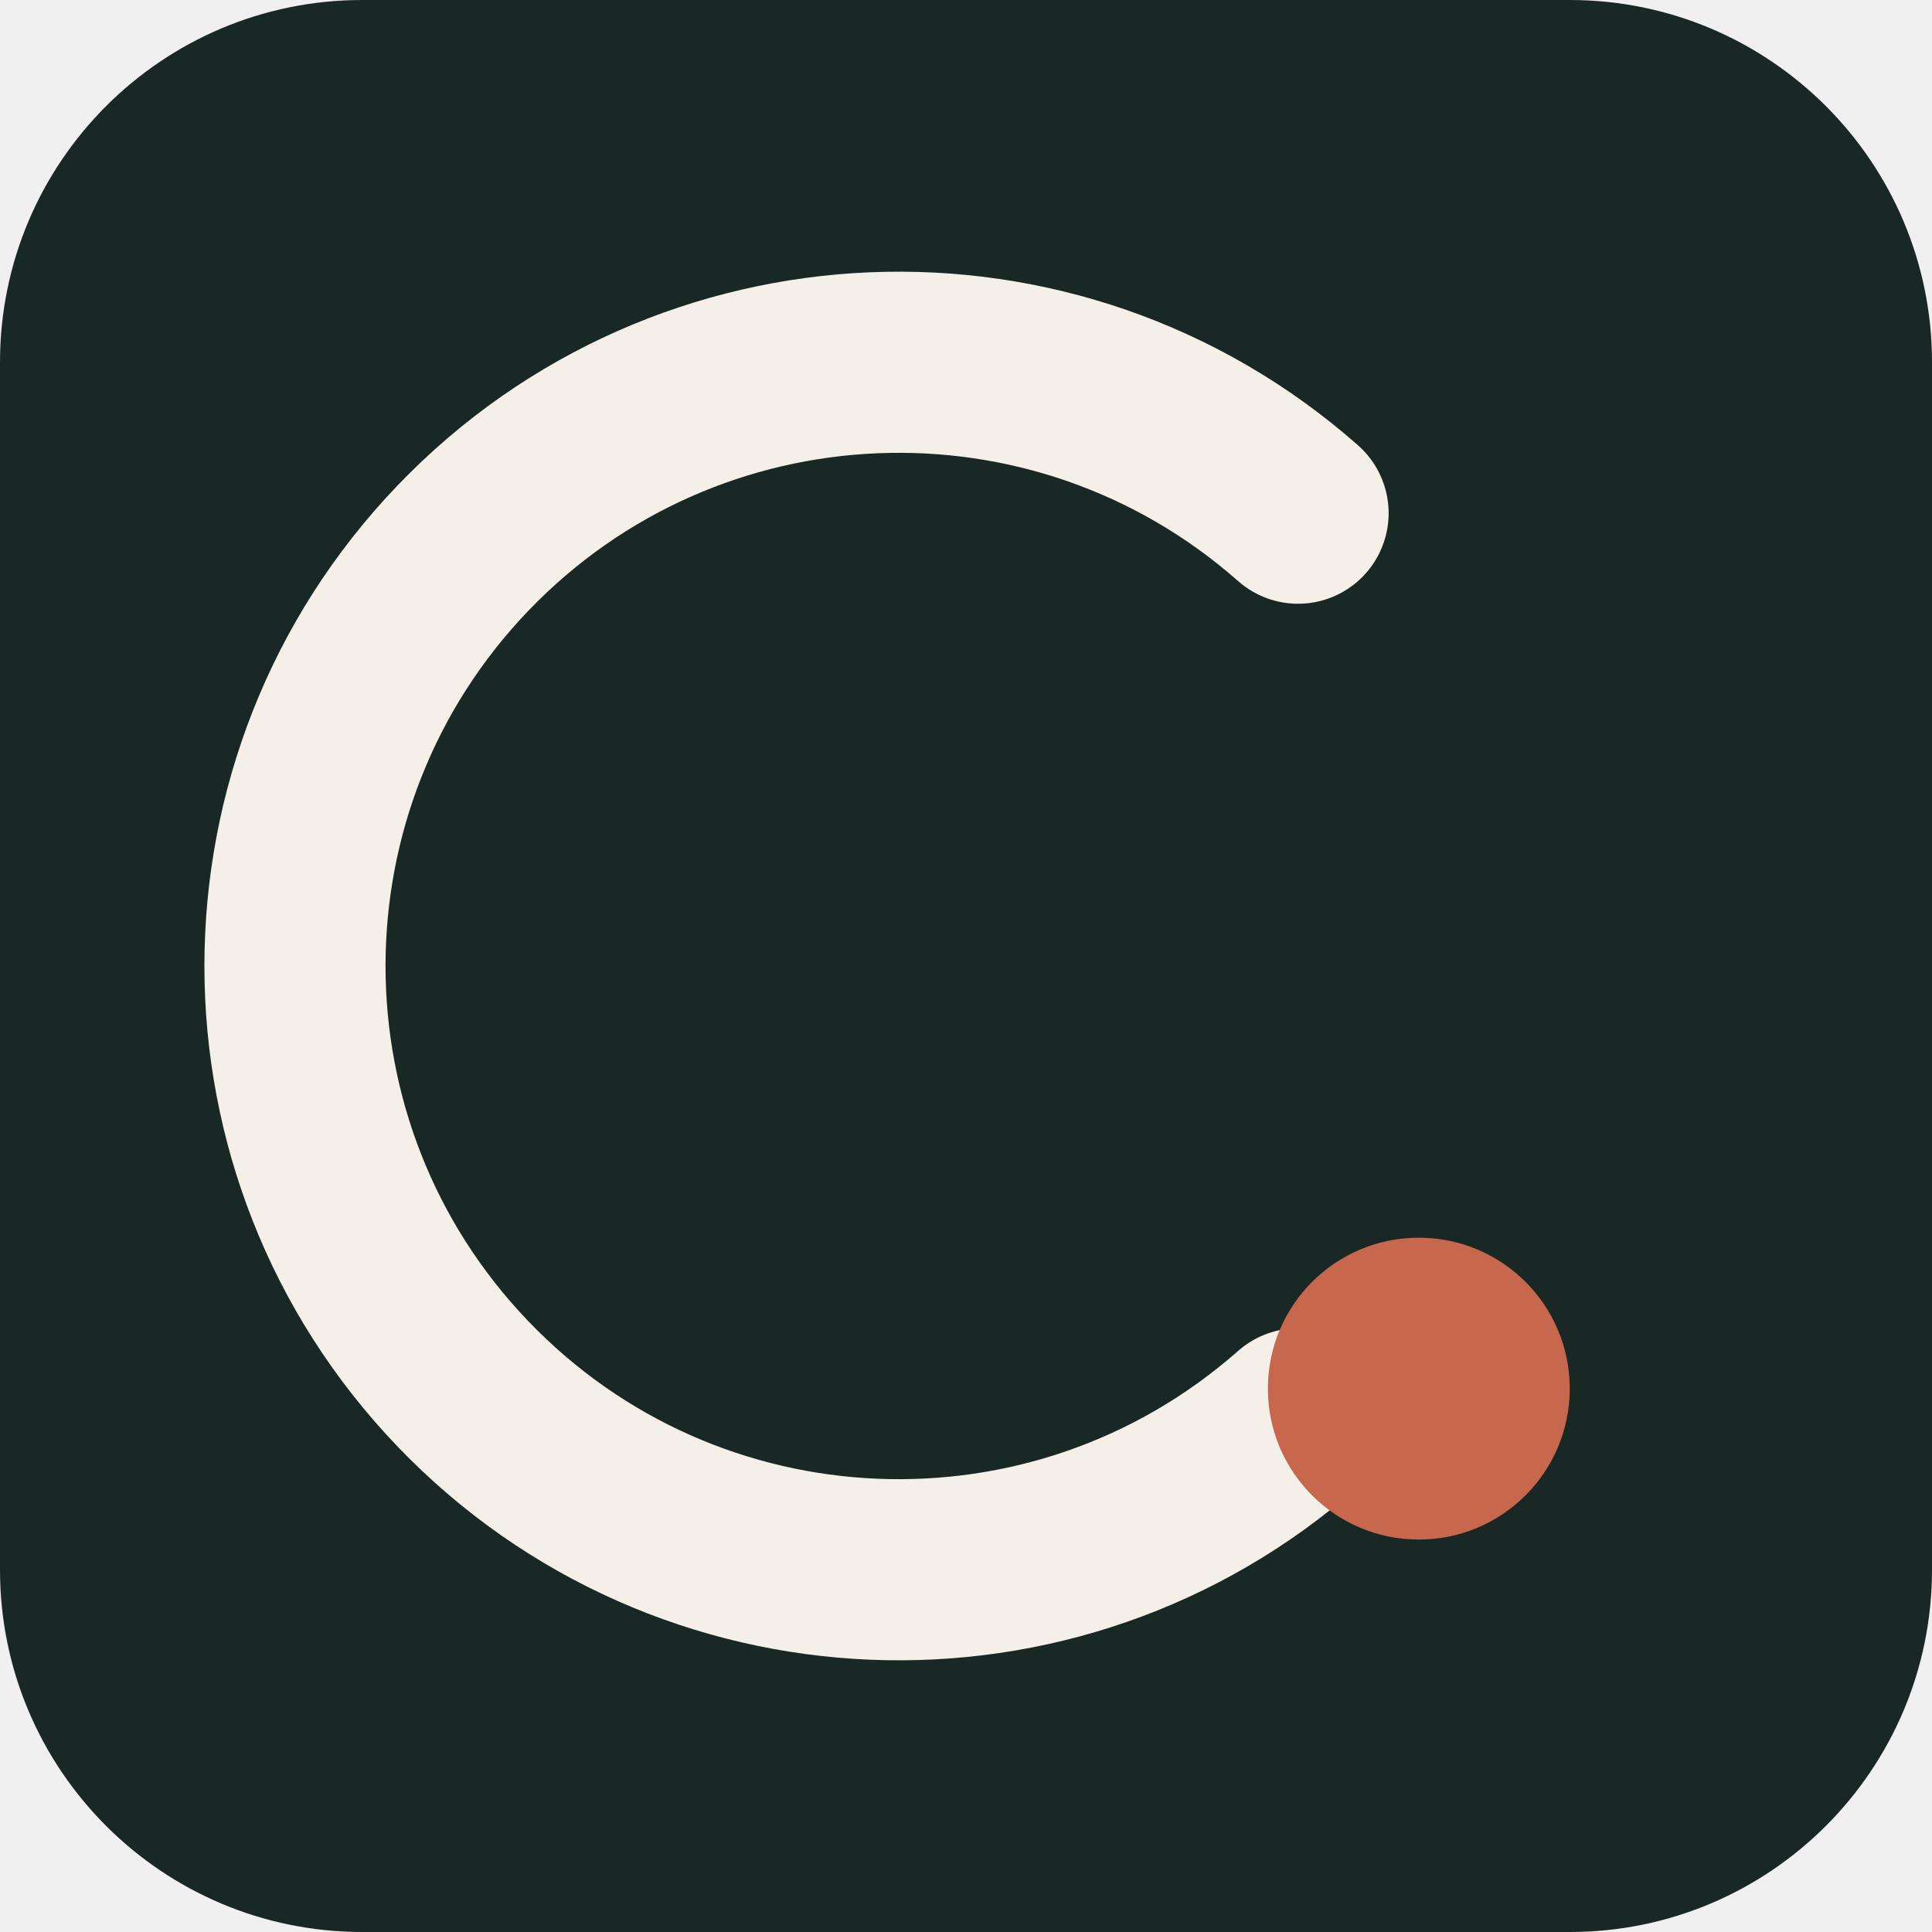
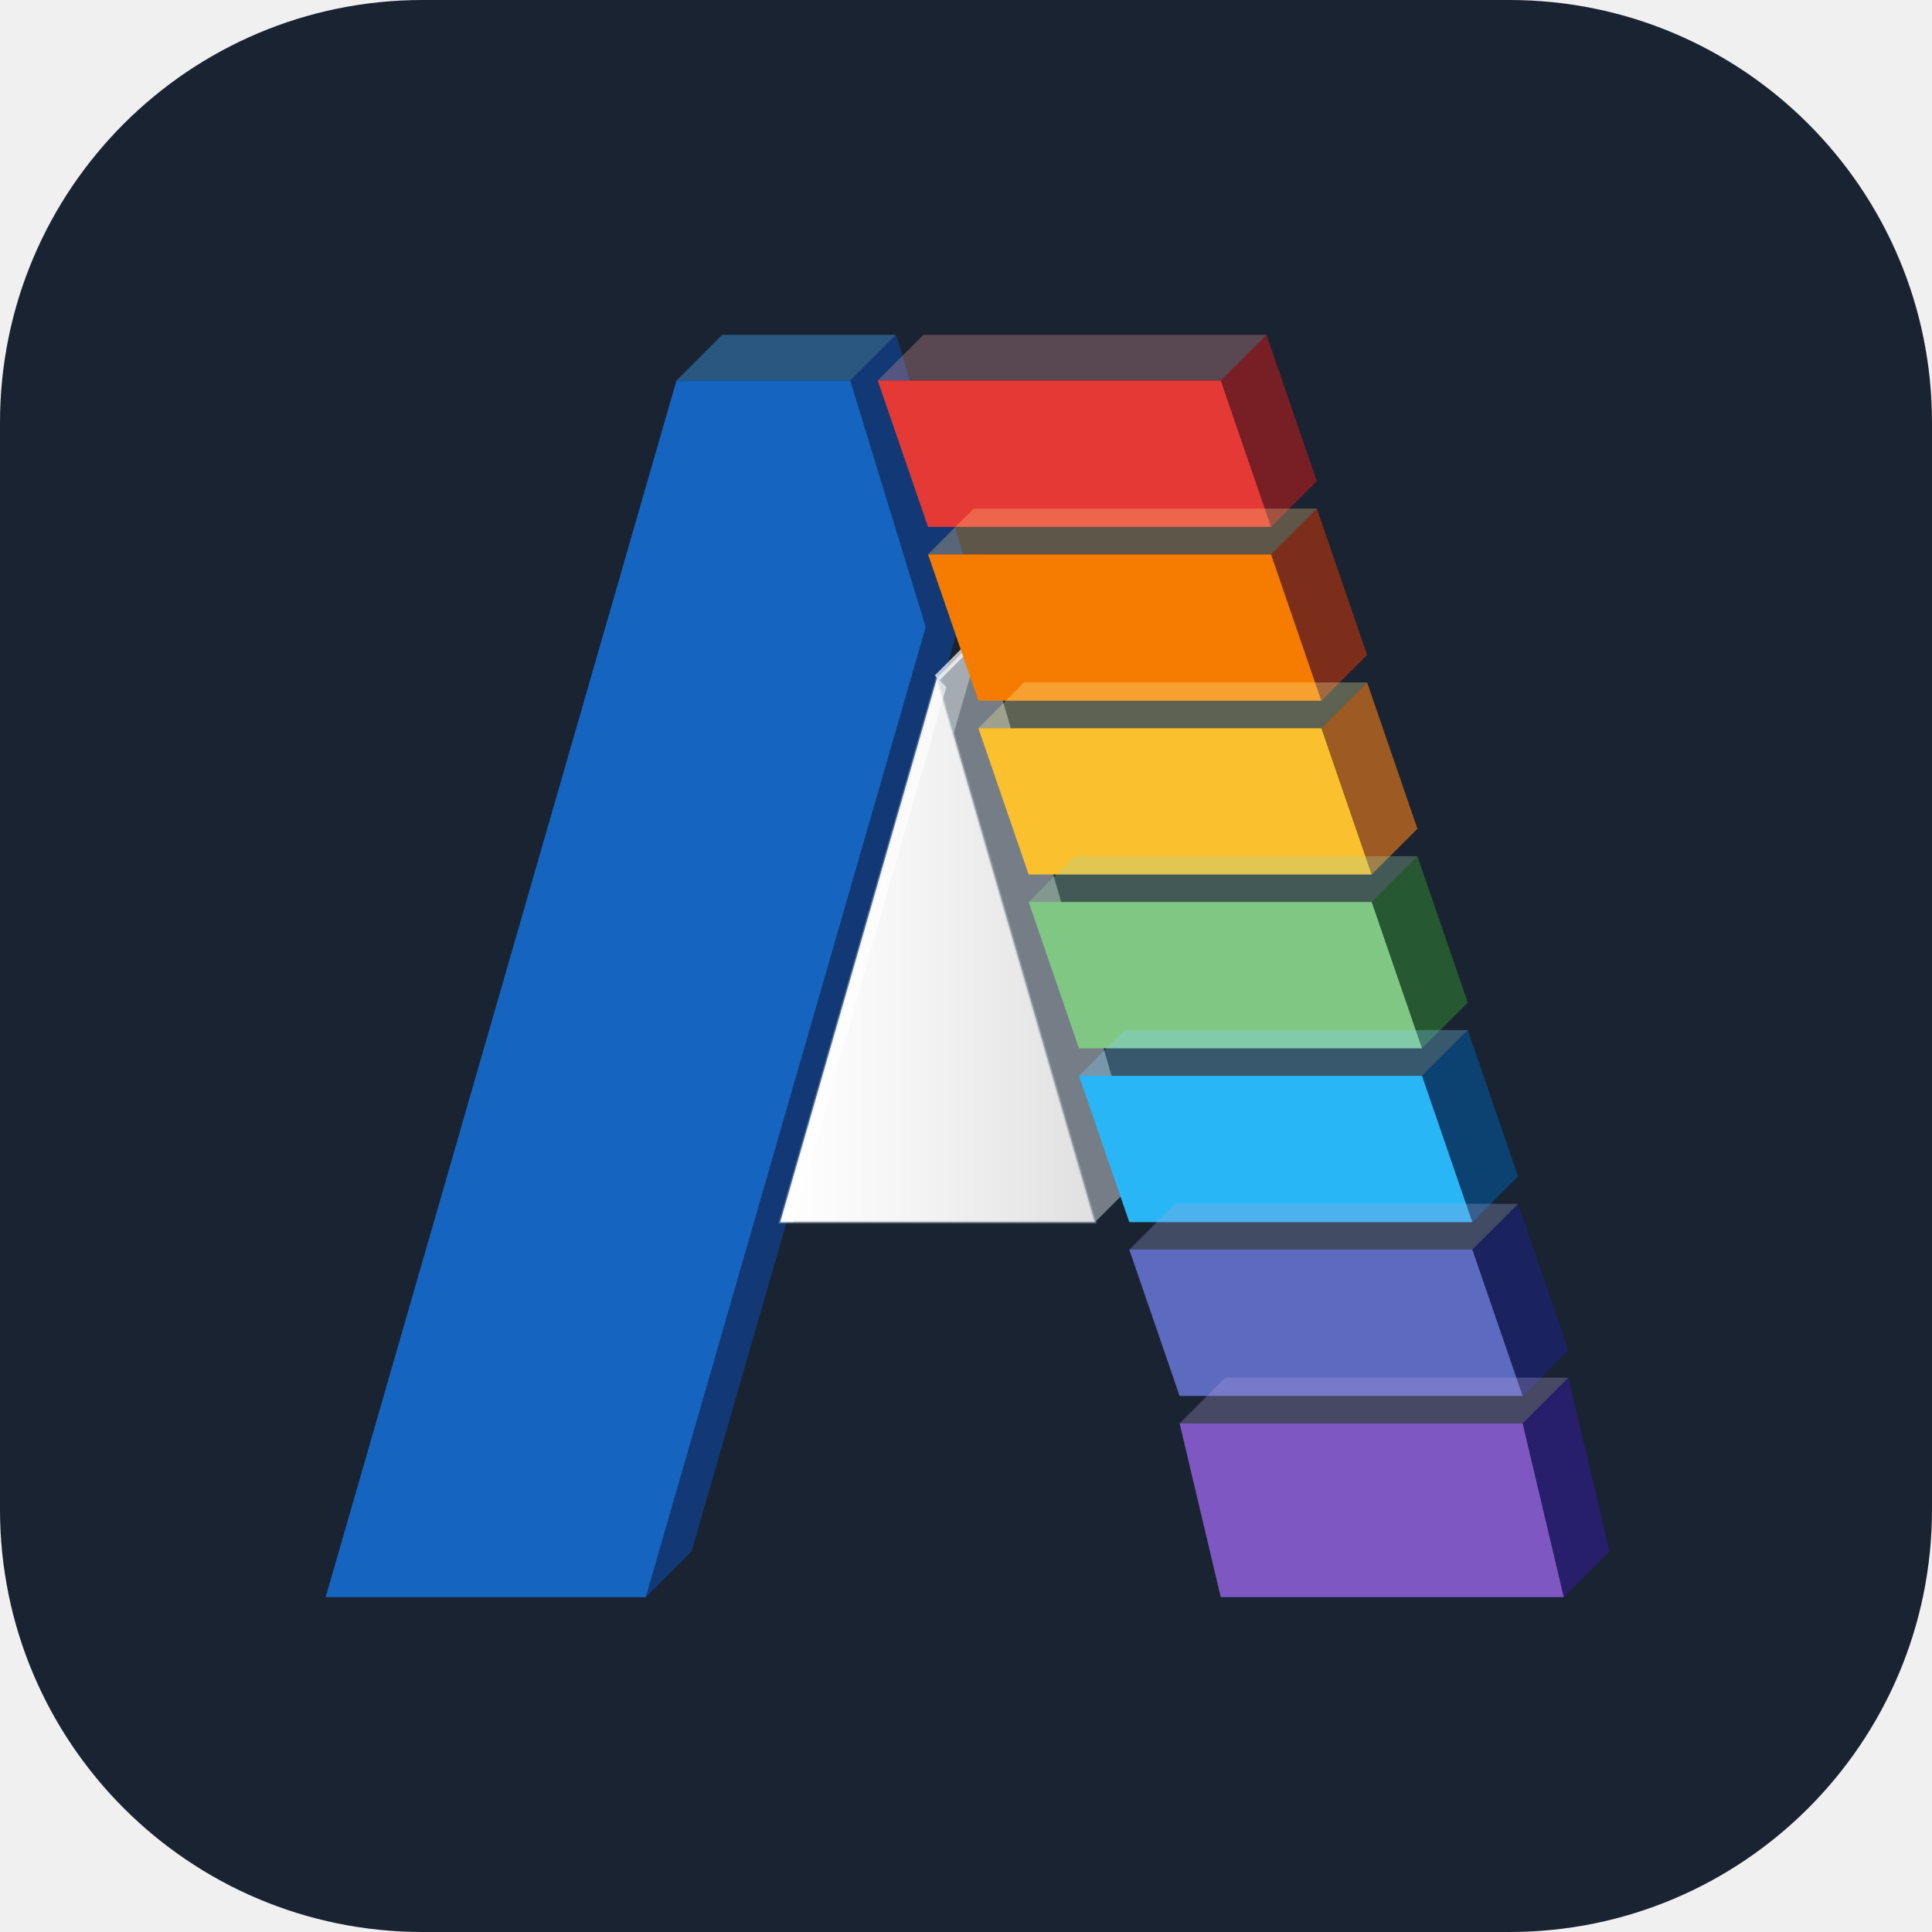
<svg xmlns="http://www.w3.org/2000/svg" viewBox="0 0 64 64">
-   <rect width="64" height="64" rx="12" fill="#192825" />
-   <path d="M43 17a20 20 0 1 0 0 30" fill="none" stroke="#f4f0e7" stroke-width="6" stroke-linecap="round" />
-   <circle cx="47" cy="46" r="5" fill="#c7674d" />
+   <rect width="64" height="64" rx="14" fill="#1a2332" />
+   <svg x="7" y="7" width="50" height="50" viewBox="0 0 330 326">
+     <defs>
+       <linearGradient id="prismShade" x1="0" y1="0" x2="1" y2="0">
+         <stop offset="0%" stop-color="#FFFFFF" />
+         <stop offset="40%" stop-color="#F5F5F5" />
+         <stop offset="100%" stop-color="#E0E0E0" />
+       </linearGradient>
+     </defs>
+     <g transform="translate(31.2,35.0)">
+       <g>
+         <path d="M70.5 0 L108.5 0 L118.5 -10 L80.5 -10 Z" fill="#42A5F5" opacity="0.4" />
+         <path d="M108.5 0 L125 53.9 L63.8 266 L73.8 256 L135 43.9 L118.5 -10 Z" fill="#0D47A1" opacity="0.6" />
+         <path d="M70.5 0 L108.5 0 L125 53.9 L63.8 266 L-6.2 266 Z" fill="#1565C0" />
+       </g>
+       <g>
+         <path d="M127.5 65 L137.5 55 L172 174 L162 184 Z" fill="#CFD8DC" opacity="0.5" />
+         <path d="M127.5 65 L137.5 55 L103.2 174 L93.2 184 Z" fill="#ECEFF1" opacity="0.4" />
+         <path d="M127.5 65 L162 184 L93.2 184 Z" fill="url(#prismShade)" />
+         <path d="M127.5 65 L162 184 L93.2 184 Z" fill="none" stroke="#B0BEC5" stroke-width="0.6" opacity="0.4" />
+         <path d="M127.5 65 L137.5 55" fill="none" stroke="#FFFFFF" stroke-width="1.5" opacity="0.7" />
+         <path d="M127.5 65 L129.5 67 L96 184 L93.2 184 Z" fill="#FFFFFF" opacity="0.6" />
+       </g>
+       <g transform="translate(114.5, 0)">
+         <g transform="translate(0, 0)">
+           <path d="M75 0 L85 -10 L96 22 L86 32 Z" fill="#b71c1c" opacity="0.6" />
+           <path d="M0 0 L75 0 L85 -10 L10 -10 Z" fill="#ef9a9a" opacity="0.3" />
+           <path d="M0 0 L75 0 L86 32 L11 32 Z" fill="#E53935" />
+         </g>
+         <g transform="translate(11, 38)">
+           <path d="M75 0 L85 -10 L96 22 L86 32 Z" fill="#bf360c" opacity="0.6" />
+           <path d="M0 0 L75 0 L85 -10 L10 -10 Z" fill="#ffcc80" opacity="0.3" />
+           <path d="M0 0 L75 0 L86 32 L11 32 Z" fill="#F57C00" />
+         </g>
+         <g transform="translate(22, 76)">
+           <path d="M75 0 L85 -10 L96 22 L86 32 Z" fill="#f57f17" opacity="0.6" />
+           <path d="M0 0 L75 0 L85 -10 L10 -10 Z" fill="#fff59d" opacity="0.3" />
+           <path d="M0 0 L75 0 L86 32 L11 32 Z" fill="#FBC02D" />
+         </g>
+         <g transform="translate(33, 114)">
+           <path d="M75 0 L85 -10 L96 22 L86 32 Z" fill="#2e7d32" opacity="0.6" />
+           <path d="M0 0 L75 0 L85 -10 L10 -10 Z" fill="#a5d6a7" opacity="0.3" />
+           <path d="M0 0 L75 0 L86 32 L11 32 Z" fill="#81C784" />
+         </g>
+         <g transform="translate(44, 152)">
+           <path d="M75 0 L85 -10 L96 22 L86 32 Z" fill="#01579b" opacity="0.6" />
+           <path d="M0 0 L75 0 L85 -10 L10 -10 Z" fill="#81d4fa" opacity="0.3" />
+           <path d="M0 0 L75 0 L86 32 L11 32 Z" fill="#29B6F6" />
+         </g>
+         <g transform="translate(55, 190)">
+           <path d="M75 0 L85 -10 L96 22 L86 32 Z" fill="#1a237e" opacity="0.6" />
+           <path d="M0 0 L75 0 L85 -10 L10 -10 Z" fill="#9fa8da" opacity="0.3" />
+           <path d="M0 0 L75 0 L86 32 L11 32 Z" fill="#5C6BC0" />
+         </g>
+         <g transform="translate(66, 228)">
+           <path d="M75 0 L85 -10 L94 28 L84 38 Z" fill="#311b92" opacity="0.6" />
+           <path d="M0 0 L75 0 L85 -10 L10 -10 Z" fill="#b39ddb" opacity="0.3" />
+           <path d="M0 0 L75 0 L84 38 L9 38 Z" fill="#7E57C2" />
+         </g>
+       </g>
+     </g>
+   </svg>
</svg>
